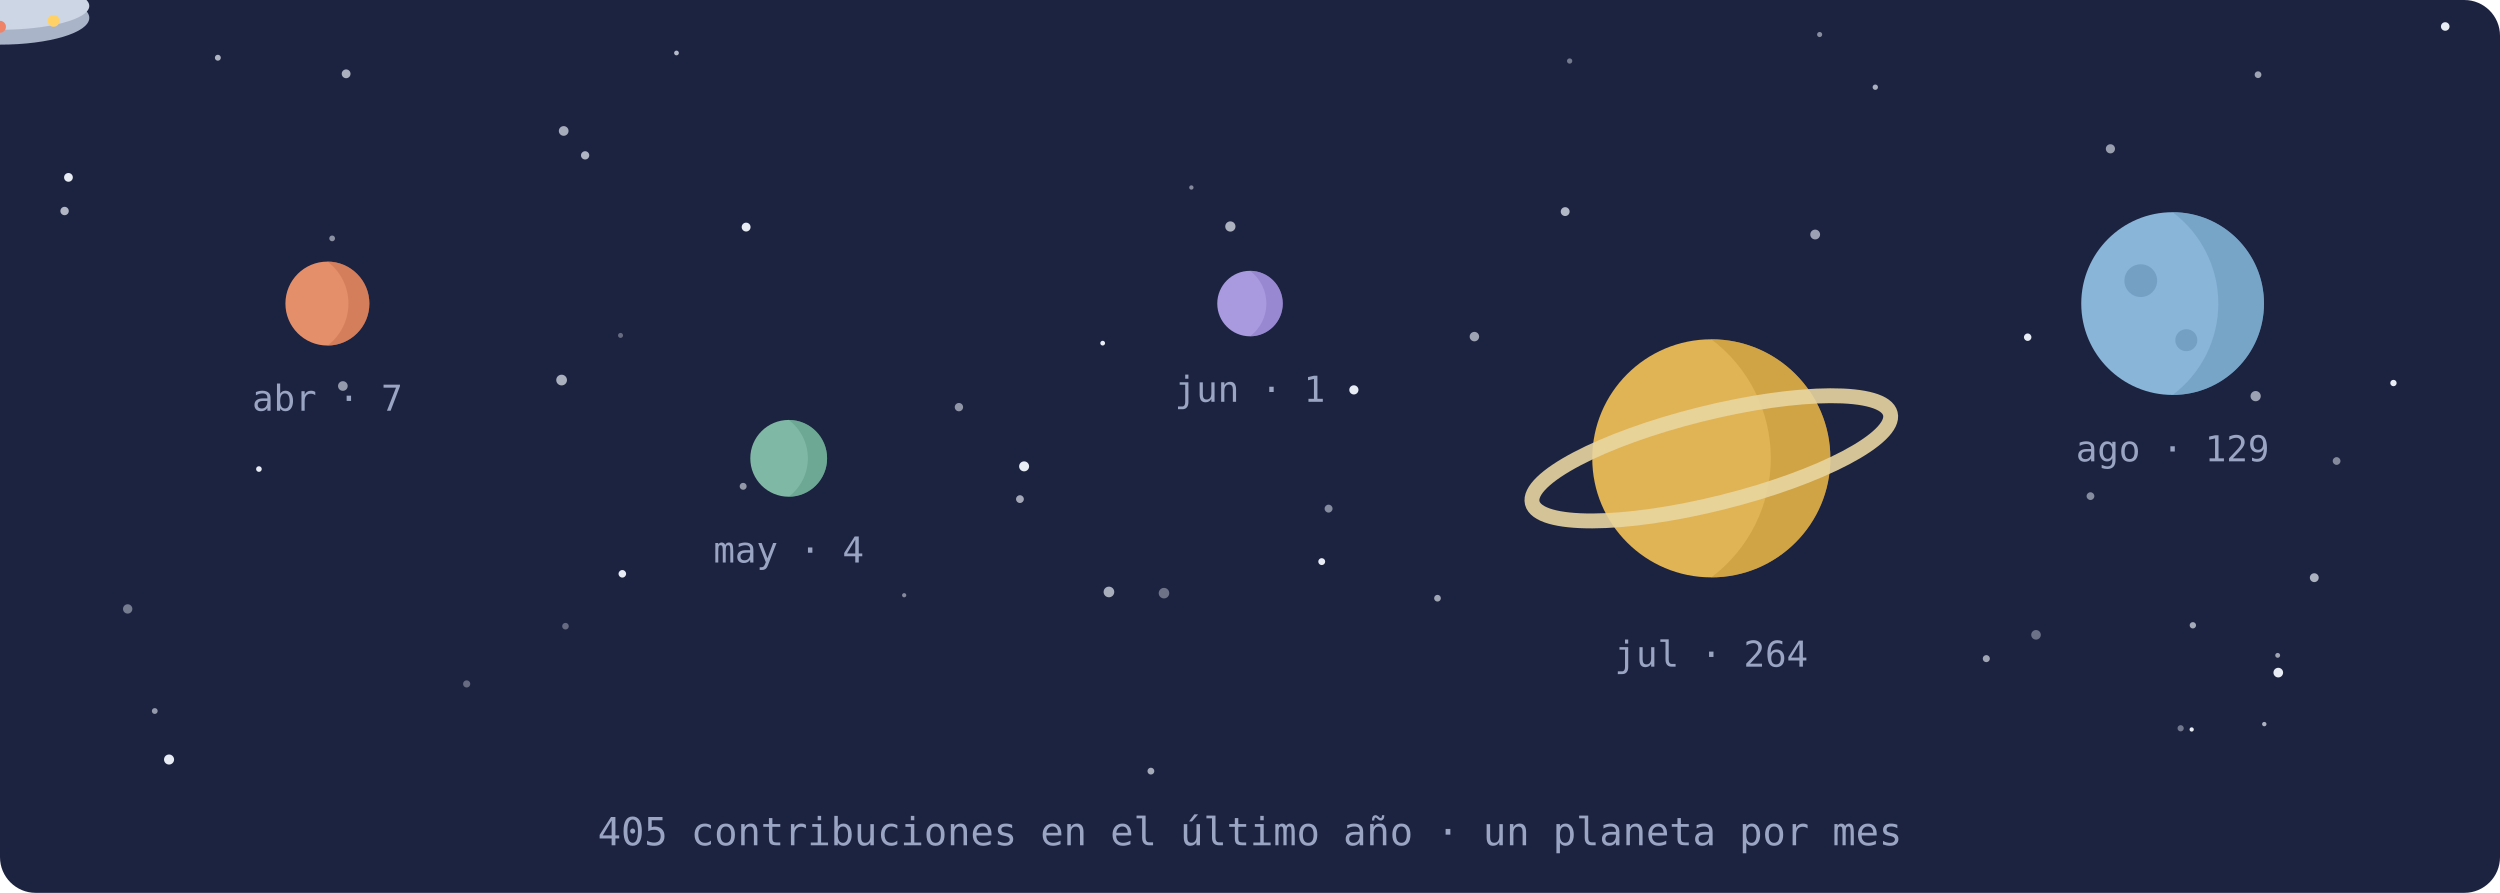
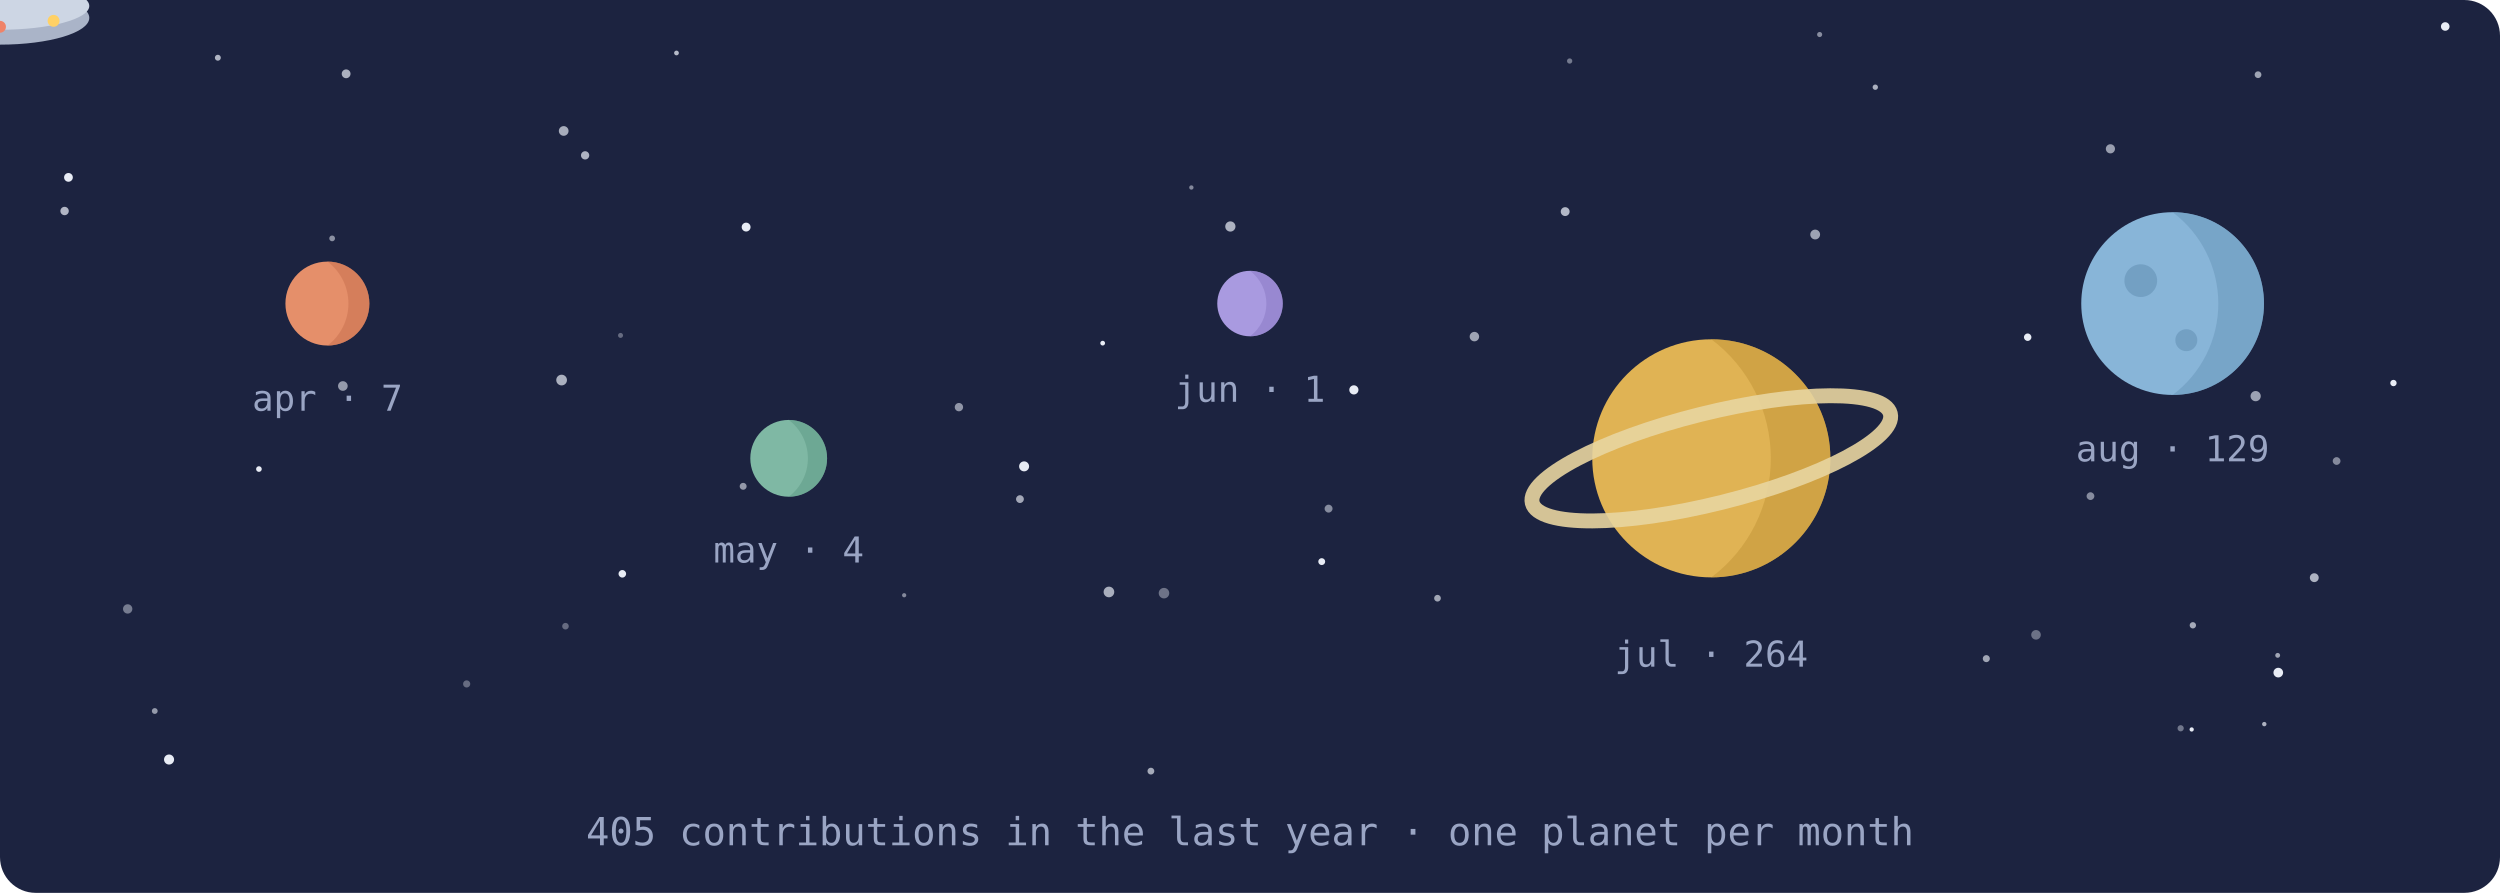
<svg xmlns="http://www.w3.org/2000/svg" viewBox="0 0 840 300" width="840" height="300">
  <style>
    text{font-family:ui-monospace,SFMono-Regular,Menlo,monospace}
    .lbl{font-size:12px}
    .cap{font-size:13px}
    
    .pop{animation:pop .5s cubic-bezier(.3,1.6,.5,1) both}
    .fade{animation:fadein .6s ease-out both}
    .drift{animation:drift 4s ease-in-out infinite alternate}
    .tw{animation:tw 2.8s ease-in-out infinite}
    .cruise{animation:cruise 14s linear infinite}
    .bob{animation:bob 1.6s ease-in-out infinite alternate}
    @keyframes pop{from{transform:scale(0)}to{transform:scale(1)}}
    @keyframes fadein{from{opacity:0}to{opacity:1}}
    @keyframes drift{from{transform:translateY(-3px)}to{transform:translateY(3px)}}
    @keyframes tw{0%,100%{opacity:.15}50%{opacity:.9}}
    @keyframes cruise{from{transform:translate(-60px,52px)}to{transform:translate(900px,52px)}}
    @keyframes bob{from{transform:translateY(-2.5px)}to{transform:translateY(2.5px)}}
    @media (prefers-reduced-motion:reduce){
      .pop,.fade,.drift,.tw,.bob{animation:none}
      .cruise{animation:none;transform:translate(420px,52px)}
    }
  </style>
  <rect x="0" y="0" width="840" height="300" rx="12" fill="#1c2340" />
  <circle class="tw" style="animation-delay:0.41s" cx="821.6" cy="8.9" r="1.44" fill="#e8ecf5" />
  <circle cx="73.2" cy="19.4" r="1.00" fill="#e8ecf5" opacity="0.72" />
  <circle cx="667.4" cy="221.3" r="1.19" fill="#e8ecf5" opacity="0.65" />
  <circle cx="611.4" cy="11.6" r="0.86" fill="#e8ecf5" opacity="0.53" />
  <circle class="tw" style="animation-delay:0.68s" cx="454.9" cy="131.0" r="1.54" fill="#e8ecf5" />
  <circle cx="702.4" cy="166.7" r="1.30" fill="#e8ecf5" opacity="0.52" />
  <circle cx="52.0" cy="238.9" r="0.98" fill="#e8ecf5" opacity="0.59" />
  <circle cx="190.0" cy="210.4" r="1.11" fill="#e8ecf5" opacity="0.36" />
  <circle class="tw" style="animation-delay:1.43s" cx="370.5" cy="115.3" r="0.80" fill="#e8ecf5" />
  <circle cx="630.1" cy="29.3" r="0.90" fill="#e8ecf5" opacity="0.70" />
  <circle cx="495.4" cy="113.1" r="1.59" fill="#e8ecf5" opacity="0.64" />
  <circle cx="684.1" cy="213.3" r="1.61" fill="#e8ecf5" opacity="0.39" />
  <circle class="tw" style="animation-delay:0.86s" cx="56.8" cy="255.2" r="1.69" fill="#e8ecf5" />
  <circle cx="525.9" cy="71.1" r="1.49" fill="#e8ecf5" opacity="0.74" />
  <circle cx="188.7" cy="127.7" r="1.80" fill="#e8ecf5" opacity="0.70" />
  <circle cx="372.6" cy="198.9" r="1.79" fill="#e8ecf5" opacity="0.69" />
  <circle class="tw" style="animation-delay:1.65s" cx="87.0" cy="157.6" r="0.95" fill="#e8ecf5" />
  <circle cx="42.9" cy="204.6" r="1.57" fill="#e8ecf5" opacity="0.44" />
  <circle cx="156.8" cy="229.8" r="1.21" fill="#e8ecf5" opacity="0.36" />
  <circle cx="208.5" cy="112.7" r="0.84" fill="#e8ecf5" opacity="0.36" />
  <circle class="tw" style="animation-delay:0.76s" cx="23.0" cy="59.6" r="1.47" fill="#e8ecf5" />
  <circle cx="573.3" cy="140.1" r="1.66" fill="#e8ecf5" opacity="0.60" />
  <circle cx="785.1" cy="154.9" r="1.30" fill="#e8ecf5" opacity="0.51" />
  <circle cx="573.9" cy="135.2" r="1.77" fill="#e8ecf5" opacity="0.36" />
  <circle class="tw" style="animation-delay:1.90s" cx="736.4" cy="245.1" r="0.72" fill="#e8ecf5" />
  <circle cx="609.9" cy="78.8" r="1.65" fill="#e8ecf5" opacity="0.63" />
  <circle cx="391.1" cy="199.3" r="1.77" fill="#e8ecf5" opacity="0.40" />
  <circle cx="196.6" cy="52.2" r="1.39" fill="#e8ecf5" opacity="0.72" />
  <circle class="tw" style="animation-delay:2.29s" cx="444.1" cy="188.7" r="1.16" fill="#e8ecf5" />
  <circle cx="386.7" cy="259.1" r="1.15" fill="#e8ecf5" opacity="0.67" />
  <circle cx="322.2" cy="136.8" r="1.40" fill="#e8ecf5" opacity="0.57" />
  <circle cx="709.1" cy="50.0" r="1.54" fill="#e8ecf5" opacity="0.61" />
  <circle class="tw" style="animation-delay:1.11s" cx="804.2" cy="128.7" r="1.07" fill="#e8ecf5" />
  <circle cx="189.4" cy="44.0" r="1.63" fill="#e8ecf5" opacity="0.68" />
  <circle cx="303.8" cy="200.0" r="0.71" fill="#e8ecf5" opacity="0.51" />
  <circle cx="758.7" cy="25.1" r="1.14" fill="#e8ecf5" opacity="0.64" />
  <circle class="tw" style="animation-delay:1.90s" cx="681.3" cy="113.3" r="1.25" fill="#e8ecf5" />
  <circle cx="736.8" cy="210.1" r="1.07" fill="#e8ecf5" opacity="0.67" />
  <circle cx="227.3" cy="17.8" r="0.80" fill="#e8ecf5" opacity="0.75" />
  <circle cx="115.2" cy="129.7" r="1.62" fill="#e8ecf5" opacity="0.59" />
  <circle class="tw" style="animation-delay:0.97s" cx="765.5" cy="226.0" r="1.62" fill="#e8ecf5" />
  <circle cx="413.4" cy="76.1" r="1.72" fill="#e8ecf5" opacity="0.71" />
  <circle cx="400.3" cy="63.0" r="0.73" fill="#e8ecf5" opacity="0.51" />
  <circle cx="527.4" cy="20.5" r="0.89" fill="#e8ecf5" opacity="0.43" />
  <circle class="tw" style="animation-delay:2.41s" cx="575.9" cy="120.7" r="0.94" fill="#e8ecf5" />
  <circle cx="760.8" cy="243.3" r="0.74" fill="#e8ecf5" opacity="0.71" />
  <circle cx="483.0" cy="201.0" r="1.13" fill="#e8ecf5" opacity="0.65" />
  <circle cx="249.7" cy="163.4" r="1.17" fill="#e8ecf5" opacity="0.58" />
  <circle class="tw" style="animation-delay:2.94s" cx="344.1" cy="156.7" r="1.68" fill="#e8ecf5" />
  <circle cx="757.9" cy="133.1" r="1.72" fill="#e8ecf5" opacity="0.63" />
  <circle cx="116.3" cy="24.8" r="1.48" fill="#e8ecf5" opacity="0.70" />
  <circle cx="765.3" cy="220.2" r="0.82" fill="#e8ecf5" opacity="0.65" />
  <circle class="tw" style="animation-delay:1.95s" cx="250.7" cy="76.3" r="1.49" fill="#e8ecf5" />
  <circle cx="21.7" cy="70.9" r="1.41" fill="#e8ecf5" opacity="0.73" />
  <circle cx="111.6" cy="80.1" r="0.97" fill="#e8ecf5" opacity="0.54" />
  <circle cx="446.4" cy="170.9" r="1.33" fill="#e8ecf5" opacity="0.52" />
  <circle class="tw" style="animation-delay:1.32s" cx="209.1" cy="192.8" r="1.27" fill="#e8ecf5" />
  <circle cx="732.7" cy="244.7" r="1.05" fill="#e8ecf5" opacity="0.42" />
  <circle cx="342.7" cy="167.7" r="1.31" fill="#e8ecf5" opacity="0.66" />
  <circle cx="777.6" cy="194.1" r="1.49" fill="#e8ecf5" opacity="0.71" />
  <g transform="translate(110.0 102)">
    <g class="pop" style="animation-delay:0.20s">
      <g class="drift" style="animation-duration:3.5s">
        <circle r="14.1" fill="#e58f6a" />
        <path d="M -2.826 -14.13 a 14.13 14.13 0 0 1 0 28.26 a 17.663 17.663 0 0 0 0 -28.26" fill="#c9714f" opacity="0.55" transform="translate(2.826004 0)" />
      </g>
    </g>
-     <text class="fade lbl" style="animation-delay:0.60s" y="36" text-anchor="middle" fill="#9aa5c4">abr · 7</text>
+     <text class="fade lbl" style="animation-delay:0.60s" y="36" text-anchor="middle" fill="#9aa5c4">apr · 7</text>
  </g>
  <g transform="translate(265.0 154)">
    <g class="pop" style="animation-delay:0.45s">
      <g class="drift" style="animation-duration:4.5s">
        <circle r="12.9" fill="#7fb8a4" />
        <path d="M -2.58 -12.902 a 12.902 12.902 0 0 1 0 25.804 a 16.127 16.127 0 0 0 0 -25.804" fill="#5f9a86" opacity="0.55" transform="translate(2.580376 0)" />
      </g>
    </g>
    <text class="fade lbl" style="animation-delay:0.85s" y="35" text-anchor="middle" fill="#9aa5c4">may · 4</text>
  </g>
  <g transform="translate(420.0 102)">
    <g class="pop" style="animation-delay:0.70s">
      <g class="drift" style="animation-duration:5.5s">
        <circle r="11.0" fill="#a99ae0" />
        <path d="M -2.2 -11 a 11 11 0 0 1 0 22 a 13.75 13.75 0 0 0 0 -22" fill="#8a7ac4" opacity="0.55" transform="translate(2.2 0)" />
      </g>
    </g>
    <text class="fade lbl" style="animation-delay:1.10s" y="33" text-anchor="middle" fill="#9aa5c4">jun · 1</text>
  </g>
  <g transform="translate(575.0 154)">
    <g class="pop" style="animation-delay:0.95s">
      <g class="drift" style="animation-duration:3.5s">
        <circle r="40.0" fill="#e0b354" />
        <path d="M -8 -40 a 40 40 0 0 1 0 80 a 50 50 0 0 0 0 -80" fill="#c39638" opacity="0.55" transform="translate(8 0)" />
        <ellipse cx="0" cy="0" rx="62.0" ry="15.2" fill="none" stroke="#e8d5a0" stroke-width="5" transform="rotate(-14)" opacity="0.9" />
      </g>
    </g>
    <text class="fade lbl" style="animation-delay:1.35s" y="70" text-anchor="middle" fill="#9aa5c4">jul · 264</text>
  </g>
  <g transform="translate(730.0 102)">
    <g class="pop" style="animation-delay:1.20s">
      <g class="drift" style="animation-duration:4.5s">
        <circle r="30.7" fill="#88b5d8" />
        <path d="M -6.14 -30.699 a 30.699 30.699 0 0 1 0 61.399 a 38.374 38.374 0 0 0 0 -61.399" fill="#6a97bb" opacity="0.55" transform="translate(6.139863 0)" />
        <circle cx="-10.7" cy="-7.7" r="5.5" fill="#6a97bb" opacity="0.7" />
        <circle cx="4.6" cy="12.3" r="3.7" fill="#6a97bb" opacity="0.7" />
      </g>
    </g>
-     <text class="fade lbl" style="animation-delay:1.60s" y="53" text-anchor="middle" fill="#9aa5c4">ago · 129</text>
+     <text class="fade lbl" style="animation-delay:1.60s" y="53" text-anchor="middle" fill="#9aa5c4">aug · 129</text>
  </g>
  <g class="cruise">
    <g class="bob">
      <ellipse cx="0" cy="6" rx="30" ry="9" fill="#aab4c8" />
      <ellipse cx="0" cy="2" rx="30" ry="8" fill="#cdd6e4" />
      <path d="M -14 -2 a 14 12 0 0 1 28 0 z" fill="#bfe3f5" opacity="0.65" />
      <circle cx="0" cy="-6" r="6" fill="#8fd48a" />
      <circle cx="-2.2" cy="-7" r="1.4" fill="#1d3320" />
      <circle cx="2.2" cy="-7" r="1.4" fill="#1d3320" />
      <circle cx="-18" cy="7" r="2" fill="#ffd166" />
      <circle cx="0" cy="9" r="2" fill="#ef8368" />
      <circle cx="18" cy="7" r="2" fill="#ffd166" />
    </g>
  </g>
-   <text class="fade cap" style="animation-delay:1.8s" x="420" y="284" text-anchor="middle" fill="#9aa5c4">405 contribuciones en el último año · un planeta por mes</text>
+   <text class="fade cap" style="animation-delay:1.8s" x="420" y="284" text-anchor="middle" fill="#9aa5c4">405 contributions in the last year · one planet per month</text>
</svg>
